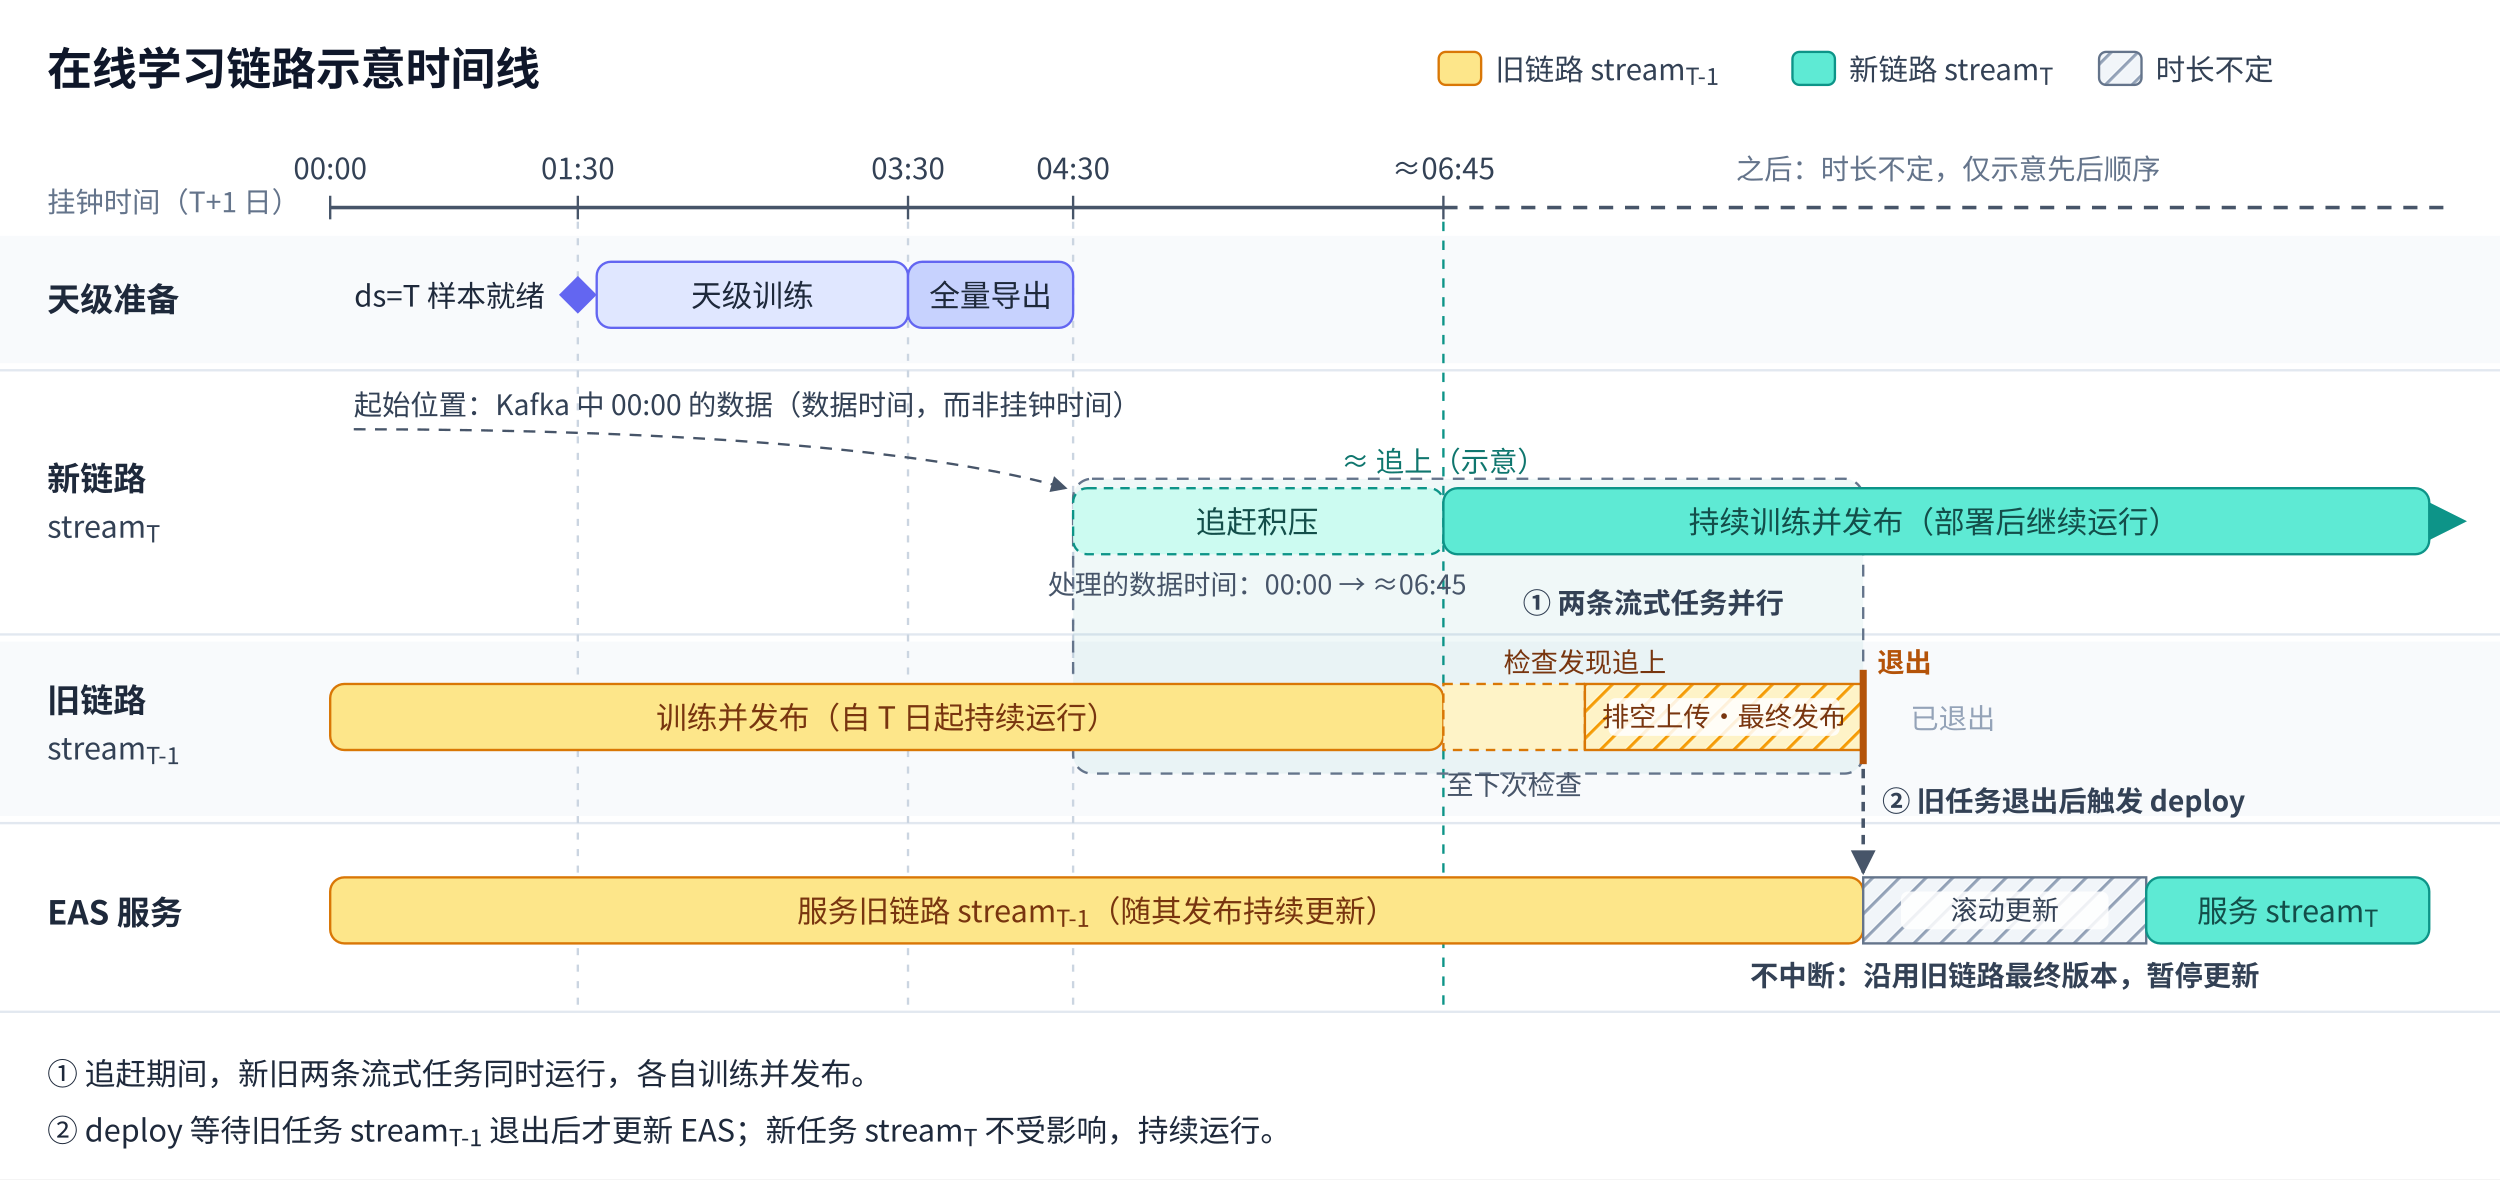
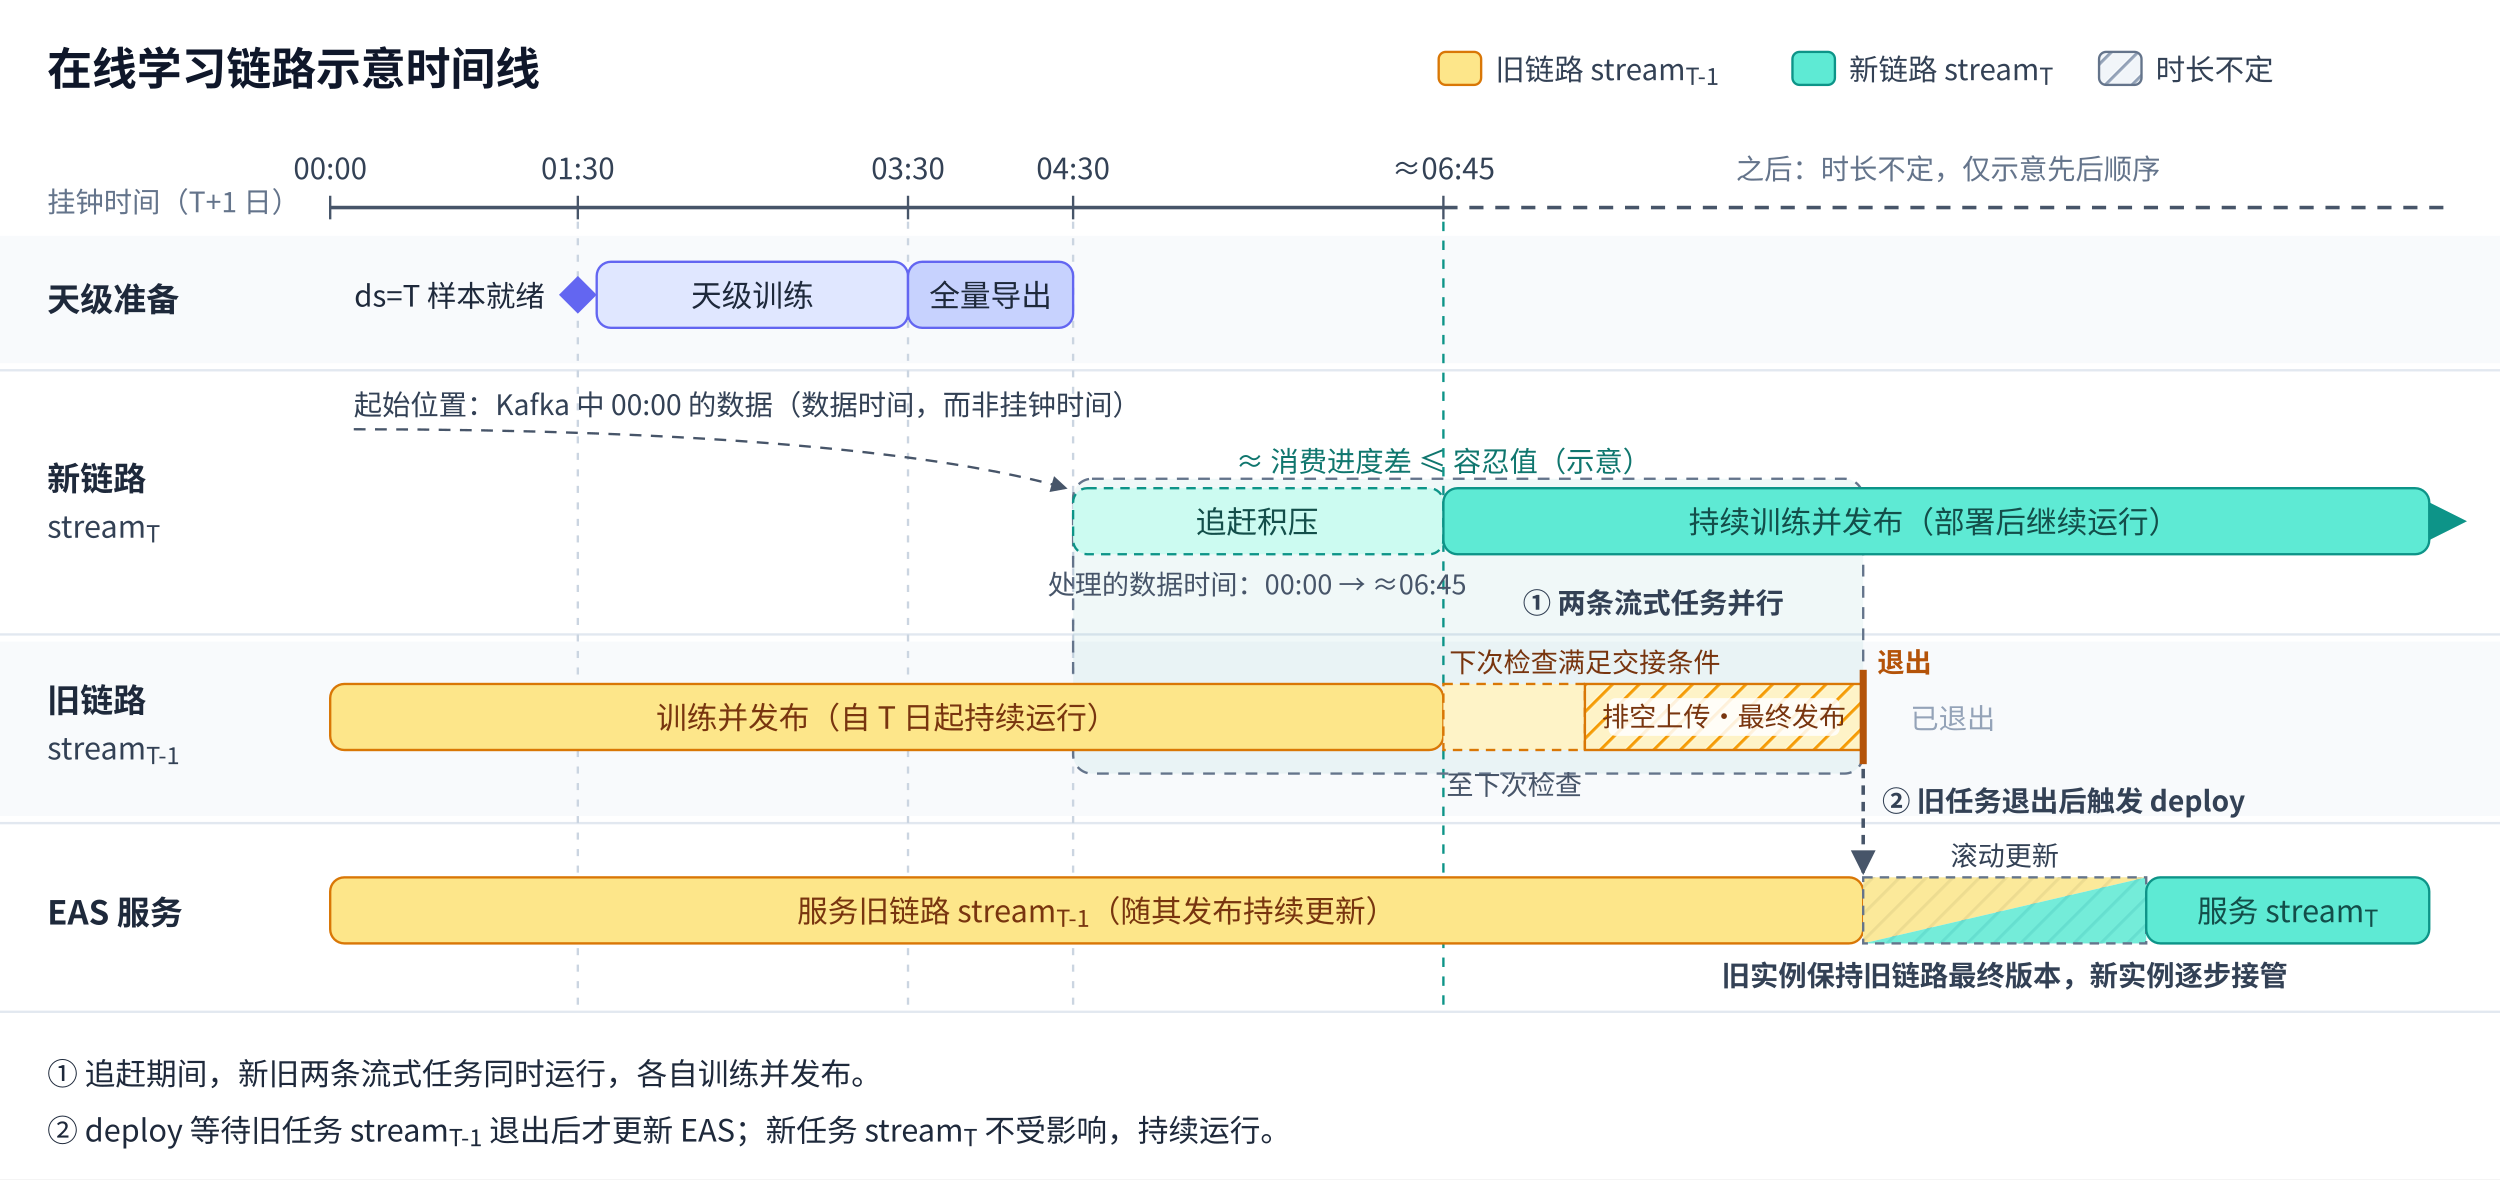
<svg xmlns="http://www.w3.org/2000/svg" viewBox="0 0 1060 500" width="1060" height="500" role="img" aria-labelledby="timeline-title timeline-desc" font-family="'PingFang SC', 'Microsoft YaHei', 'Noto Sans CJK SC', 'Source Han Sans SC', sans-serif">
  <defs>
    <pattern id="hatch-amber" width="8" height="8" patternUnits="userSpaceOnUse" patternTransform="rotate(45)">
      <rect width="8" height="8" fill="#fef3c7" />
      <line x1="0" y1="0" x2="0" y2="8" stroke="#f59e0b" stroke-width="2.5" />
    </pattern>
    <pattern id="hatch-gray" width="8" height="8" patternUnits="userSpaceOnUse" patternTransform="rotate(45)">
      <rect width="8" height="8" fill="#f1f5f9" />
      <line x1="0" y1="0" x2="0" y2="8" stroke="#94a3b8" stroke-width="2.5" />
    </pattern>
    <marker id="arrow" viewBox="0 0 10 10" refX="9" refY="5" markerWidth="7" markerHeight="7" orient="auto-start-reverse">
      <path d="M0,0 L10,5 L0,10 z" fill="#475569" />
    </marker>
  </defs>
  <rect width="1060" height="500" fill="#ffffff" />
  <text x="20" y="36" font-size="19" font-weight="bold" fill="#0f172a">在线学习链路示意时间线</text>
  <rect x="610" y="22" width="18" height="14" rx="3" fill="#fde68a" stroke="#d97706" />
  <text x="634" y="34" font-size="12.5" fill="#334155">旧链路 stream<tspan baseline-shift="sub" font-size="10">T-1</tspan>
  </text>
  <rect x="760" y="22" width="18" height="14" rx="3" fill="#5eead4" stroke="#0d9488" />
  <text x="784" y="34" font-size="12.5" fill="#334155">新链路 stream<tspan baseline-shift="sub" font-size="10">T</tspan>
  </text>
  <rect x="890" y="22" width="18" height="14" rx="3" fill="url(#hatch-gray)" stroke="#64748b" />
  <text x="914" y="34" font-size="12.5" fill="#334155">时长不定</text>
  <rect x="0" y="100" width="1060" height="54" fill="#f8fafc" />
  <rect x="0" y="160" width="1060" height="106" fill="#ffffff" />
  <rect x="0" y="272" width="1060" height="74" fill="#f8fafc" />
  <rect x="0" y="352" width="1060" height="74" fill="#ffffff" />
  <line x1="0" y1="157" x2="1060" y2="157" stroke="#e2e8f0" />
  <line x1="0" y1="269" x2="1060" y2="269" stroke="#e2e8f0" />
  <line x1="0" y1="349" x2="1060" y2="349" stroke="#e2e8f0" />
  <line x1="0" y1="429" x2="1060" y2="429" stroke="#e2e8f0" />
  <text x="20" y="90" font-size="12" fill="#64748b">挂钟时间（T+1 日）</text>
  <text x="20" y="132" font-size="14" font-weight="bold" fill="#1e293b">天级准备</text>
  <text x="20" y="208" font-size="14" font-weight="bold" fill="#1e293b">新链路</text>
  <text x="20" y="228" font-size="13" fill="#334155">stream<tspan baseline-shift="sub" font-size="10">T</tspan>
  </text>
  <text x="20" y="302" font-size="14" font-weight="bold" fill="#1e293b">旧链路</text>
  <text x="20" y="322" font-size="13" fill="#334155">stream<tspan baseline-shift="sub" font-size="10">T-1</tspan>
  </text>
  <text x="20" y="392" font-size="14" font-weight="bold" fill="#1e293b">EAS 服务</text>
  <line x1="140" y1="88" x2="612" y2="88" stroke="#475569" stroke-width="1.5" />
  <line x1="612" y1="88" x2="1040" y2="88" stroke="#475569" stroke-width="1.5" stroke-dasharray="6 5" />
  <g font-size="12.5" fill="#334155" text-anchor="middle">
    <line x1="140" y1="83" x2="140" y2="93" stroke="#475569" />
    <text x="140" y="76">00:00</text>
    <line x1="245" y1="83" x2="245" y2="93" stroke="#475569" />
    <text x="245" y="76">01:30</text>
    <line x1="385" y1="83" x2="385" y2="93" stroke="#475569" />
    <text x="385" y="76">03:30</text>
    <line x1="455" y1="83" x2="455" y2="93" stroke="#475569" />
    <text x="455" y="76">04:30</text>
    <line x1="612" y1="83" x2="612" y2="93" stroke="#475569" />
    <text x="612" y="76">≈06:45</text>
  </g>
  <text x="826" y="76" font-size="12" fill="#64748b" text-anchor="middle">之后：时长不定，仅示意先后顺序</text>
  <g stroke="#cbd5e1" stroke-dasharray="3 4">
    <line x1="245" y1="94" x2="245" y2="428" />
    <line x1="385" y1="94" x2="385" y2="428" />
    <line x1="455" y1="94" x2="455" y2="428" />
  </g>
  <line x1="612" y1="94" x2="612" y2="428" stroke="#0d9488" stroke-dasharray="4 4" />
  <path d="M245,117 L253,125 L245,133 L237,125 z" fill="#6366f1" />
  <text x="231" y="130" font-size="12.5" fill="#1e293b" text-anchor="end">ds=T 样本就绪</text>
  <rect x="253" y="111" width="132" height="28" rx="6" fill="#e0e7ff" stroke="#6366f1" />
  <text x="319" y="130" font-size="13" fill="#1e293b" text-anchor="middle">天级训练</text>
  <rect x="385" y="111" width="70" height="28" rx="6" fill="#c7d2fe" stroke="#6366f1" />
  <text x="420" y="130" font-size="13" fill="#1e293b" text-anchor="middle">全量导出</text>
  <rect x="455" y="203" width="335" height="125" rx="8" fill="#0d9488" fill-opacity="0.06" stroke="#64748b" stroke-dasharray="5 4" />
  <path d="M150,182 C 300,182 400,192 452,207" fill="none" stroke="#475569" stroke-dasharray="5 4" marker-end="url(#arrow)" />
  <text x="150" y="176" font-size="12" fill="#334155">起始位置：Kafka 中 00:00 的数据（数据时间，而非挂钟时间）</text>
  <rect x="455" y="207" width="157" height="28" rx="6" fill="#ccfbf1" stroke="#0d9488" stroke-dasharray="4 3" />
  <text x="533" y="226" font-size="13" fill="#134e4a" text-anchor="middle">追赶积压</text>
-   <text x="612" y="200" font-size="12" fill="#0f766e" text-anchor="middle">≈ 追上（示意）</text>
+   <text x="612" y="200" font-size="12" fill="#0f766e" text-anchor="middle">≈ 消费进度差 ≤ 容忍值（示意）</text>
  <rect x="612" y="207" width="418" height="28" rx="6" fill="#5eead4" stroke="#0d9488" />
  <path d="M1030,213 L1046,221 L1030,229 z" fill="#0d9488" />
  <text x="820" y="226" font-size="13" fill="#134e4a" text-anchor="middle">持续训练并发布（部署后继续运行）</text>
  <text x="533" y="252" font-size="11.5" fill="#475569" text-anchor="middle">处理的数据时间：00:00 → ≈06:45</text>
  <text x="701" y="260" font-size="12" font-weight="bold" fill="#334155" text-anchor="middle">① 两条流式任务并行</text>
  <rect x="140" y="290" width="472" height="28" rx="6" fill="#fde68a" stroke="#d97706" />
  <text x="376" y="309" font-size="13" fill="#78350f" text-anchor="middle">训练并发布（自 T 日起持续运行）</text>
  <rect x="612" y="290" width="60" height="28" fill="#fef3c7" stroke="#d97706" stroke-dasharray="4 3" />
  <text x="642" y="337" font-size="11.5" fill="#475569" text-anchor="middle">至下次检查</text>
-   <text x="672" y="285" font-size="11.5" fill="#78350f" text-anchor="middle">检查发现追上</text>
+   <text x="672" y="285" font-size="11.5" fill="#78350f" text-anchor="middle">下次检查满足交接条件</text>
  <rect x="672" y="290" width="118" height="28" fill="url(#hatch-amber)" stroke="#d97706" />
  <rect x="682" y="296" width="98" height="16" rx="3" fill="#ffffff" fill-opacity="0.85" />
  <text x="731" y="308" font-size="11.5" fill="#78350f" text-anchor="middle">排空上传·最终发布</text>
  <line x1="790" y1="284" x2="790" y2="324" stroke="#b45309" stroke-width="3" />
  <text x="796" y="285" font-size="11.5" font-weight="bold" fill="#b45309">退出</text>
  <text x="810" y="309" font-size="12" fill="#94a3b8">已退出</text>
  <line x1="790" y1="326" x2="790" y2="370" stroke="#475569" stroke-width="1.5" stroke-dasharray="4 3" marker-end="url(#arrow)" />
  <text x="798" y="344" font-size="12" font-weight="bold" fill="#334155">② 旧任务退出后触发 deploy</text>
  <rect x="140" y="372" width="650" height="28" rx="6" fill="#fde68a" stroke="#d97706" />
  <text x="465" y="391" font-size="13" fill="#78350f" text-anchor="middle">服务旧链路 stream<tspan baseline-shift="sub" font-size="10">T-1</tspan>（随其发布持续更新）</text>
-   <rect x="790" y="372" width="120" height="28" fill="url(#hatch-gray)" stroke="#64748b" />
-   <rect x="806" y="378" width="88" height="16" rx="3" fill="#ffffff" fill-opacity="0.85" />
-   <text x="850" y="390" font-size="11.5" fill="#334155" text-anchor="middle">滚动更新</text>
+   <rect x="790" y="372" width="120" height="28" fill="url(#hatch-gray)" />
+   <polygon points="790,372 910,372 790,400" fill="#fde68a" fill-opacity="0.85" />
+   <polygon points="910,372 910,400 790,400" fill="#5eead4" fill-opacity="0.85" />
+   <rect x="790" y="372" width="120" height="28" fill="none" stroke="#64748b" stroke-dasharray="4 3" />
+   <text x="850" y="367" font-size="11.5" fill="#334155" text-anchor="middle">滚动更新</text>
  <rect x="910" y="372" width="120" height="28" rx="6" fill="#5eead4" stroke="#0d9488" />
  <text x="970" y="391" font-size="13" fill="#134e4a" text-anchor="middle">服务 stream<tspan baseline-shift="sub" font-size="10">T</tspan>
  </text>
-   <text x="850" y="418" font-size="12" font-weight="bold" fill="#334155" text-anchor="middle">不中断：沿用旧链路最终版本，暂停更新</text>
+   <text x="850" y="418" font-size="12" font-weight="bold" fill="#334155" text-anchor="middle">旧实例保持旧链路最终版本，新实例逐步接管</text>
  <g font-size="13" fill="#1e293b">
    <text x="20" y="460">① 追赶期间，新旧两条流式任务同时运行，各自训练并发布。</text>
    <text x="20" y="484">② deploy 等待旧任务 stream<tspan baseline-shift="sub" font-size="10">T-1</tspan> 退出后才更新 EAS；新任务 stream<tspan baseline-shift="sub" font-size="10">T</tspan> 不受影响，持续运行。</text>
  </g>
</svg>
